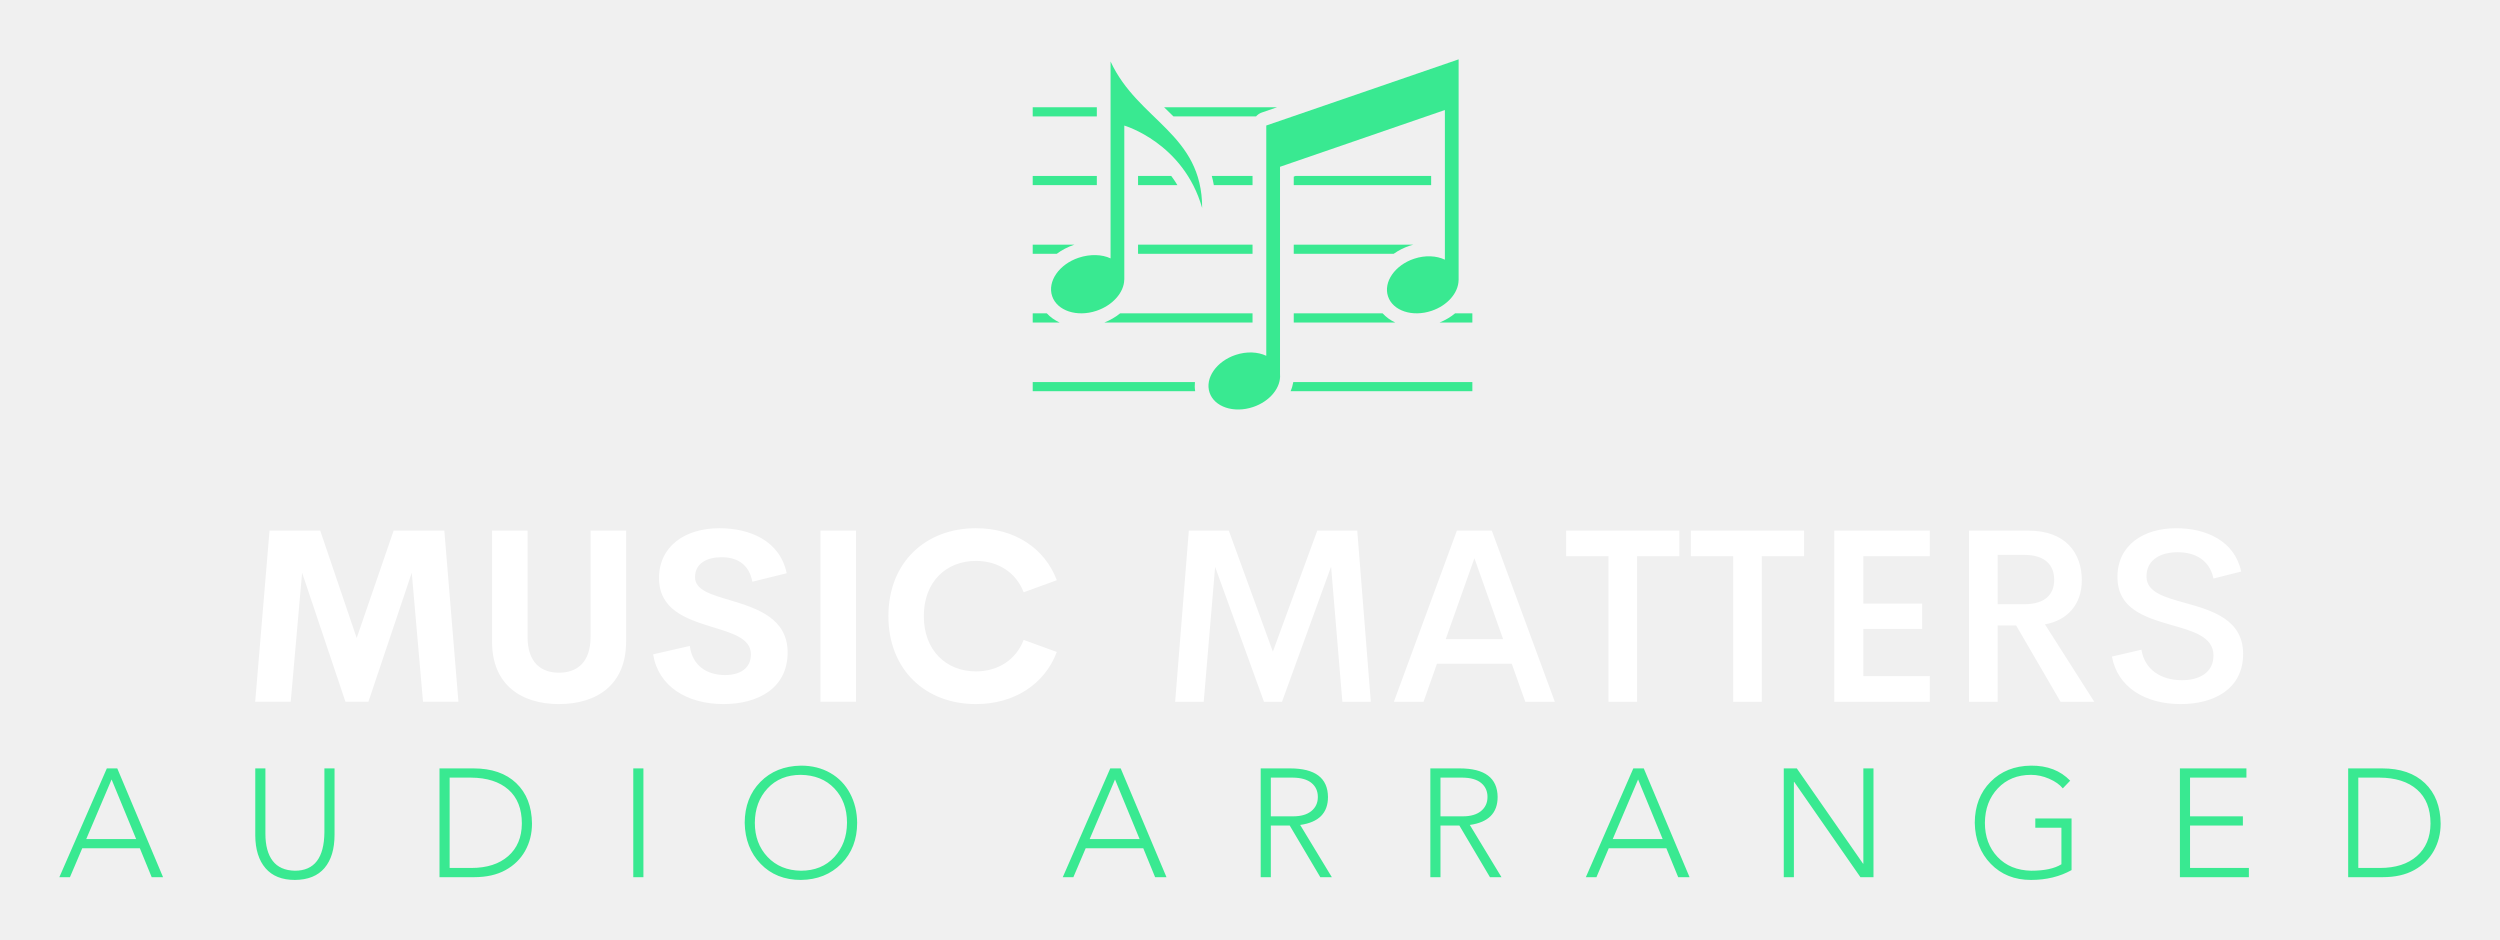
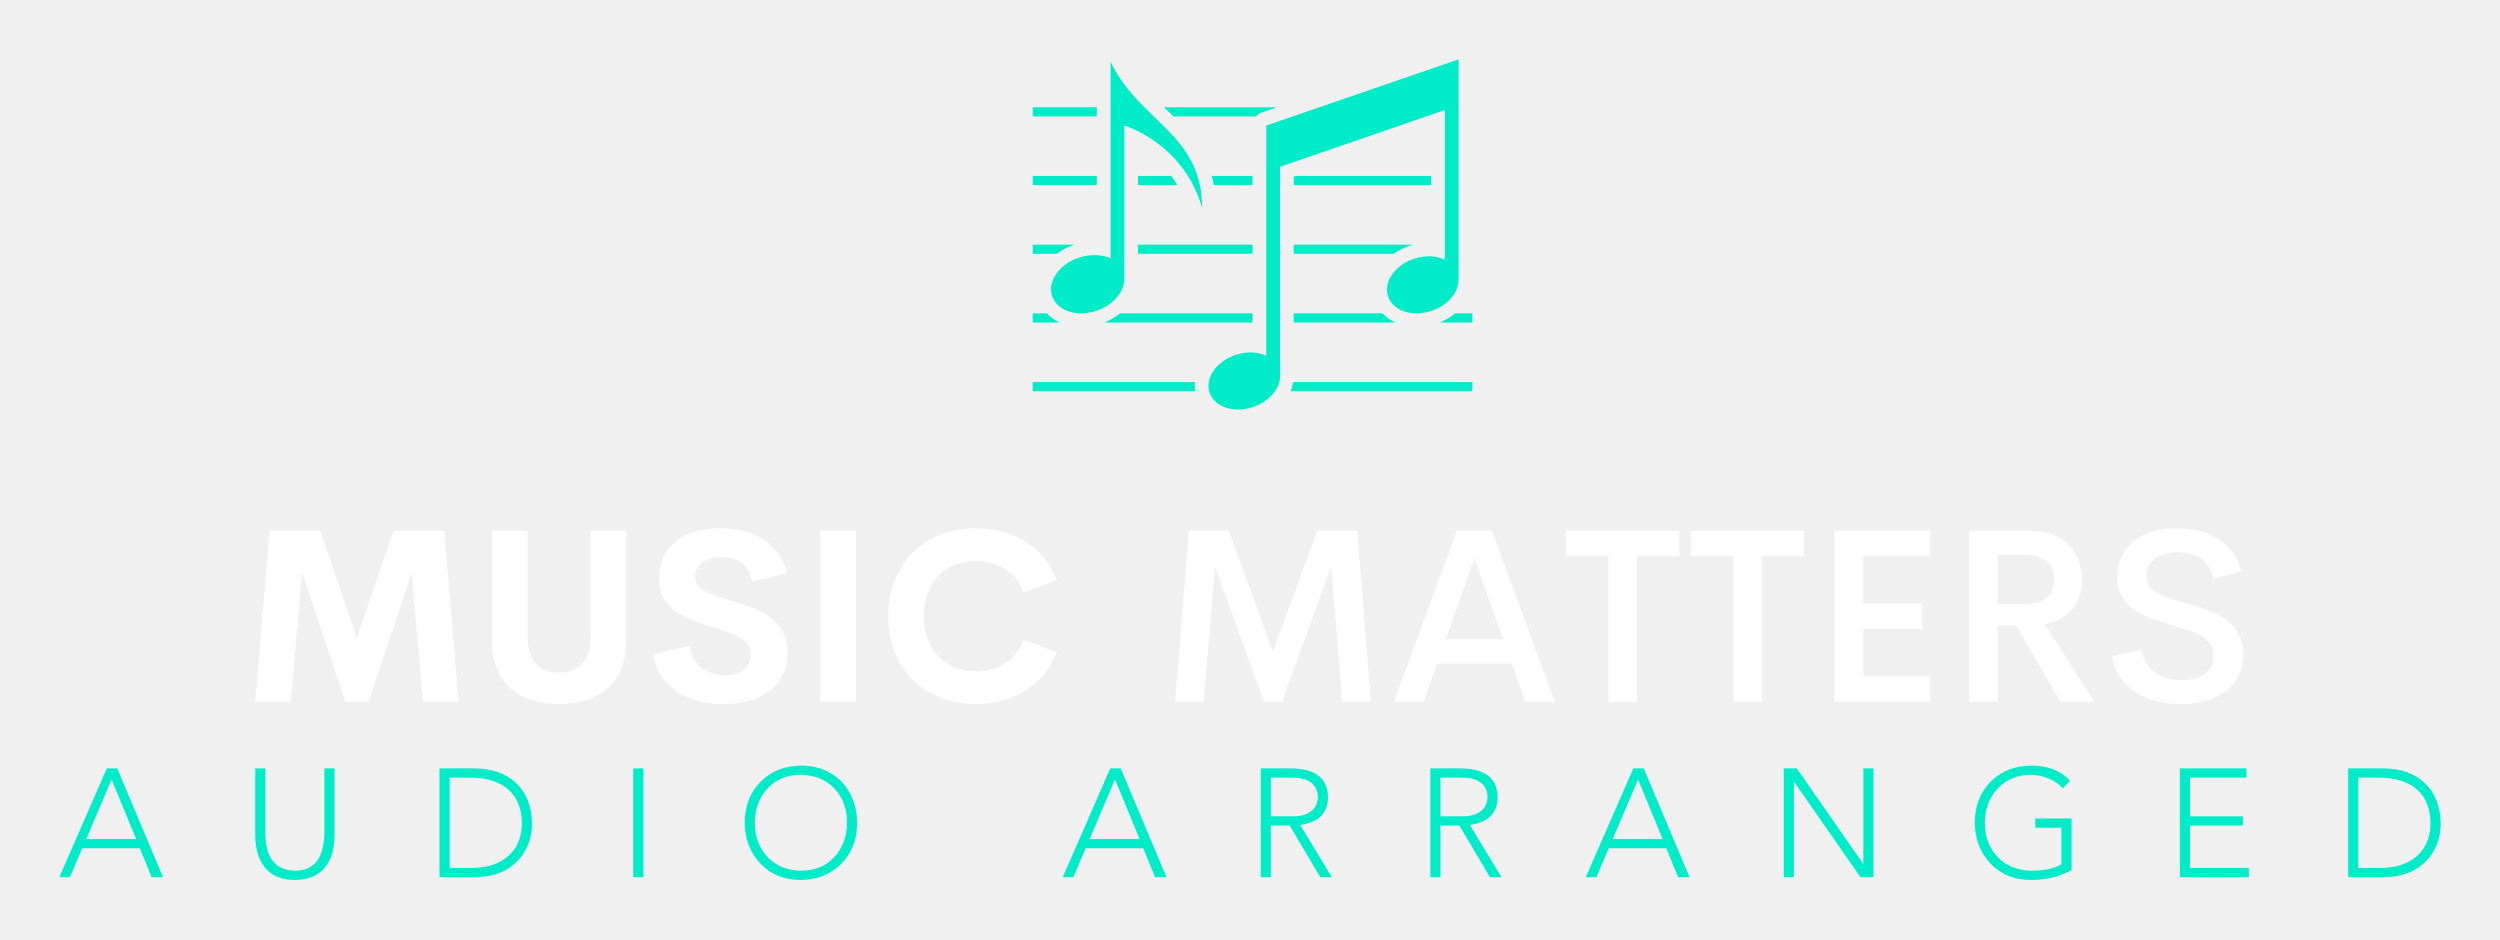
<svg xmlns="http://www.w3.org/2000/svg" version="1.1" width="3149.544" height="1183.335" viewBox="0 0 3149.544 1183.335">
  <g transform="scale(7.477192) translate(10, 10)">
    <defs id="SvgjsDefs5058" />
-     <g id="SvgjsG5059" featureKey="mugSzh-0" transform="matrix(0.7716076,0,0,0.7716076,162.4568,-6.588757)" fill="#39e991">
+     <g id="SvgjsG5059" featureKey="mugSzh-0" transform="matrix(0.7716076,0,0,0.7716076,162.4568,-6.588757)" fill="#00ebc7">
      <path d="M95,8.539L53,22.986v50.284c-1.832-0.864-4.27-1.001-6.694-0.193c-4.192,1.397-6.74,5.078-5.692,8.222  c1.048,3.144,5.295,4.559,9.487,3.162c3.742-1.247,6.166-4.314,5.899-7.195V32l36-12.397v32.681  c-1.835-0.876-4.286-1.019-6.722-0.207c-4.192,1.397-6.74,5.078-5.692,8.222c1.048,3.144,5.295,4.559,9.487,3.162  c3.525-1.175,5.878-3.965,5.918-6.692H95V8.539z" />
      <g>
        <path d="M19,9v43c-1.869-0.892-4.481-0.971-6.963-0.143c-4.269,1.423-6.865,5.172-5.798,8.374c1.067,3.202,5.393,4.644,9.663,3.221   c3.59-1.197,6.047-4.038,6.087-6.816H22V23c0,0,12.926,3.741,17,18C39,24.704,25,22,19,9z" />
        <g>
          <path d="M37.423,79H2v2h35.476C37.371,80.333,37.355,79.664,37.423,79z" />
          <path d="M98,81v-2H58.9c-0.115,0.68-0.31,1.351-0.591,2H98z" />
          <path d="M5.078,64H2v2h5.87C6.789,65.499,5.842,64.824,5.078,64z" />
          <path d="M98,66v-2h-3.769c-0.978,0.804-2.112,1.487-3.377,2H98z" />
          <path d="M78.401,64H59v2h22.155C80.082,65.501,79.157,64.82,78.401,64z" />
          <path d="M21.09,64c-0.996,0.803-2.149,1.486-3.433,2H50v-2H21.09z" />
          <rect x="25" y="49" width="25" height="2" />
          <path d="M11.125,49H2v2h5.25c1.106-0.825,2.395-1.508,3.839-1.99C11.101,49.006,11.113,49.004,11.125,49z" />
          <path d="M59,51h21.822c1.029-0.725,2.201-1.333,3.507-1.769c0.264-0.088,0.53-0.16,0.796-0.231H59V51z" />
          <path d="M32.25,34H25v2h8.595C33.168,35.288,32.718,34.622,32.25,34z" />
          <rect x="2" y="34" width="14" height="2" />
          <polygon points="59,36 89,36 89,34 59.406,34 59,34.14   " />
          <path d="M41.551,36H50v-2h-8.898C41.277,34.642,41.425,35.311,41.551,36z" />
          <path d="M32.734,21h18.028c0.335-0.378,0.762-0.678,1.263-0.851L55.366,19H30.686c0.004,0.004,0.008,0.007,0.011,0.011    C31.377,19.668,32.059,20.328,32.734,21z" />
          <rect x="2" y="19" width="14" height="2" />
        </g>
      </g>
    </g>
-     <g id="SvgjsG5060" featureKey="uwAHB0-0" transform="matrix(1.294292,0,0,1.294292,-0.1294303,111.9075)" fill="#39e991">
+     <g id="SvgjsG5060" featureKey="uwAHB0-0" transform="matrix(1.294292,0,0,1.294292,-0.1294303,111.9075)" fill="#00ebc7">
      <path d="M3.6 15.04 l6.5 0 l-3.2 -7.76 z M7.64 5.84 l5.96 14.16 l-1.48 0 l-1.54 -3.76 l-7.5 0 l-1.6 3.76 l-1.38 0 l6.18 -14.16 l1.36 0 z M26.924 5.84 l0 8.5 q0 2.3 0.95 3.54 t2.89 1.28 q3.8 0 3.84 -5.02 l0 -8.3 l1.32 0 l0 8.64 q0 2.78 -1.3 4.32 t-3.86 1.56 q-2.52 0 -3.83 -1.53 t-1.33 -4.25 l0 -8.74 l1.32 0 z M53.728 18.8 q3.04 0 4.8 -1.54 t1.78 -4.24 q0 -2.88 -1.75 -4.42 t-4.89 -1.56 l-2.76 0 l0 11.76 l2.82 0 z M54.008 5.84 q3.56 0 5.57 1.92 t2.05 5.26 q0 1.96 -0.89 3.55 t-2.56 2.51 t-4.09 0.92 l-4.5 0 l0 -14.16 l4.42 0 z M76.132 5.84 l0 14.16 l-1.32 0 l0 -14.16 l1.32 0 z M90.636 12.92 q0 2.7 1.66 4.45 t4.34 1.79 q2.7 0 4.34 -1.77 t1.66 -4.47 q0 -2.74 -1.64 -4.47 t-4.38 -1.77 q-2.68 0 -4.32 1.76 t-1.66 4.48 z M96.636 5.48 q2.16 0 3.82 0.95 t2.57 2.66 t0.93 3.83 q0 3.26 -2.06 5.33 t-5.26 2.11 q-3.22 0 -5.24 -2.09 t-2.08 -5.35 q0.02 -3.26 2.04 -5.32 t5.28 -2.12 z M134.224 15.04 l6.5 0 l-3.2 -7.76 z M138.264 5.84 l5.96 14.16 l-1.48 0 l-1.54 -3.76 l-7.5 0 l-1.6 3.76 l-1.38 0 l6.18 -14.16 l1.36 0 z M160.708 12.08 q1.54 0 2.38 -0.69 t0.84 -1.83 t-0.82 -1.82 t-2.44 -0.7 l-2.86 0 l0 5.04 l2.9 0 z M160.308 5.84 q4.9 0 4.94 3.72 q0 3.14 -3.62 3.64 l4.12 6.8 l-1.5 0 l-3.98 -6.72 l-2.46 0 l0 6.72 l-1.32 0 l0 -14.16 l3.82 0 z M182.792 12.08 q1.54 0 2.38 -0.69 t0.84 -1.83 t-0.82 -1.82 t-2.44 -0.7 l-2.86 0 l0 5.04 l2.9 0 z M182.392 5.84 q4.9 0 4.94 3.72 q0 3.14 -3.62 3.64 l4.12 6.8 l-1.5 0 l-3.98 -6.72 l-2.46 0 l0 6.72 l-1.32 0 l0 -14.16 l3.82 0 z M202.316 15.04 l6.5 0 l-3.2 -7.76 z M206.356 5.84 l5.96 14.16 l-1.48 0 l-1.54 -3.76 l-7.5 0 l-1.6 3.76 l-1.38 0 l6.18 -14.16 l1.36 0 z M226.28 5.84 l8.62 12.4 l0.04 0 l0 -12.4 l1.32 0 l0 14.16 l-1.7 0 l-8.62 -12.4 l-0.04 0 l0 12.4 l-1.32 0 l0 -14.16 l1.7 0 z M256.764 5.48 q3.2 -0.02 5.1 1.96 l-0.96 1 q-0.6 -0.74 -1.77 -1.25 t-2.37 -0.51 q-2.66 0 -4.32 1.76 t-1.68 4.48 q0 2.7 1.64 4.44 t4.38 1.8 q2.6 0 3.94 -0.84 l0 -4.76 l-3.4 0 l0 -1.2 l4.72 0 l0 6.72 q-2.3 1.28 -5.28 1.28 q-3.2 0 -5.23 -2.09 t-2.09 -5.35 q0.02 -3.28 2.06 -5.34 t5.26 -2.1 z M284.808 5.84 l0 1.2 l-7.34 0 l0 5.04 l6.88 0 l0 1.2 l-6.88 0 l0 5.52 l7.66 0 l0 1.2 l-8.98 0 l0 -14.16 l8.66 0 z M302.192 18.8 q3.04 0 4.8 -1.54 t1.78 -4.24 q0 -2.88 -1.75 -4.42 t-4.89 -1.56 l-2.76 0 l0 11.76 l2.82 0 z M302.472 5.84 q3.56 0 5.57 1.92 t2.05 5.26 q0 1.96 -0.89 3.55 t-2.56 2.51 t-4.09 0.92 l-4.5 0 l0 -14.16 l4.42 0 z" />
    </g>
    <g id="SvgjsG5061" featureKey="nameLeftFeature-0" transform="matrix(2.04314,0,0,2.04314,30.46595,67.3679)" fill="#ffffff">
      <path d="M17.998 20 l-2.92 0 l-0.928 -10.635 l-3.574 10.635 l-1.895 0 l-3.574 -10.635 l-0.938 10.635 l-2.93 0 l1.182 -14.111 l4.18 0 l3.008 8.857 l3.047 -8.857 l4.18 0 z M26.289 20.195 c-3.096 0 -5.518 -1.582 -5.518 -5.137 l0 -9.17 l2.93 0 l0 8.77 c0 2.148 1.143 2.949 2.588 2.949 c1.455 0 2.607 -0.811 2.607 -2.949 l0 -8.77 l2.93 0 l0 9.17 c0 3.555 -2.432 5.137 -5.537 5.137 z M39.873 20.195 c-3.027 0 -5.391 -1.455 -5.82 -4.102 l3.027 -0.693 c0.195 1.582 1.357 2.402 2.91 2.402 c1.191 0 2.139 -0.527 2.129 -1.719 c-0.01 -1.328 -1.572 -1.748 -3.291 -2.275 c-2.07 -0.645 -4.287 -1.406 -4.287 -4.004 c0 -2.627 2.148 -4.111 4.981 -4.111 c2.481 0 4.981 1.006 5.547 3.711 l-2.832 0.703 c-0.264 -1.406 -1.211 -2.022 -2.539 -2.022 c-1.182 0 -2.188 0.488 -2.188 1.65 c0 1.084 1.387 1.445 2.988 1.924 c2.129 0.645 4.648 1.465 4.648 4.277 c0 2.998 -2.51 4.258 -5.273 4.258 z M47.852 20 l0 -14.111 l2.93 0 l0 14.111 l-2.93 0 z M60.674 20.195 c-4.15 0 -7.217 -2.822 -7.217 -7.256 s3.066 -7.246 7.217 -7.246 c3.144 0 5.664 1.611 6.67 4.287 l-2.734 0.996 c-0.625 -1.641 -2.119 -2.588 -3.936 -2.588 c-2.432 0 -4.297 1.699 -4.297 4.551 s1.865 4.561 4.297 4.561 c1.816 0 3.311 -0.957 3.936 -2.598 l2.734 0.996 c-1.006 2.676 -3.525 4.297 -6.67 4.297 z" />
    </g>
    <g id="SvgjsG5062" featureKey="nameRightFeature-0" transform="matrix(2.071048,0,0,2.071048,174.266,66.82449)" fill="#ffffff">
      <path d="M22.549 20 l-2.314 0 l-0.918 -10.996 l-3.994 10.996 l-1.465 0 l-3.975 -10.977 l-0.928 10.977 l-2.324 0 l1.113 -13.926 l3.252 0 l3.584 9.844 l3.613 -9.844 l3.252 0 z M35.117 20 l-1.103 -3.096 l-6.084 0 l-1.094 3.096 l-2.412 0 l5.127 -13.926 l2.842 0 l5.127 13.926 l-2.402 0 z M28.643 14.902 l4.668 0 l-2.334 -6.582 z M47.646 6.074 l0 2.08 l-3.438 0 l0 11.846 l-2.324 0 l0 -11.846 l-3.447 0 l0 -2.08 l9.209 0 z M57.793 6.074 l0 2.08 l-3.438 0 l0 11.846 l-2.324 0 l0 -11.846 l-3.447 0 l0 -2.08 l9.209 0 z M68.027 8.154 l-5.41 0 l0 3.857 l4.785 0 l0 2.061 l-4.785 0 l0 3.838 l5.41 0 l0 2.09 l-7.773 0 l0 -13.926 l7.773 0 l0 2.08 z M78.662 20 l-3.613 -6.211 l-1.504 0 l0 6.211 l-2.334 0 l0 -13.926 l4.834 0 c3.018 0 4.346 1.807 4.346 4.043 c0 1.943 -1.152 3.252 -2.998 3.584 l4.014 6.299 l-2.744 0 z M73.545 8.047 l0 4.014 l2.158 0 c1.709 0 2.441 -0.801 2.441 -1.992 c0 -1.182 -0.732 -2.022 -2.441 -2.022 l-2.158 0 z M88.447 20.186 c-2.949 0 -5.156 -1.406 -5.606 -3.867 l2.402 -0.557 c0.254 1.602 1.572 2.481 3.291 2.481 c1.357 0 2.588 -0.576 2.568 -2.041 c-0.02 -1.523 -1.709 -1.963 -3.535 -2.481 c-2.109 -0.615 -4.277 -1.318 -4.277 -3.877 c0 -2.598 2.129 -3.965 4.775 -3.965 c2.441 0 4.756 1.025 5.293 3.525 l-2.256 0.566 c-0.312 -1.484 -1.465 -2.139 -2.92 -2.139 c-1.299 0 -2.529 0.557 -2.529 1.973 c0 1.289 1.475 1.69 3.164 2.158 c2.178 0.605 4.697 1.348 4.697 4.141 c0 2.881 -2.412 4.082 -5.068 4.082 z" />
    </g>
  </g>
</svg>
